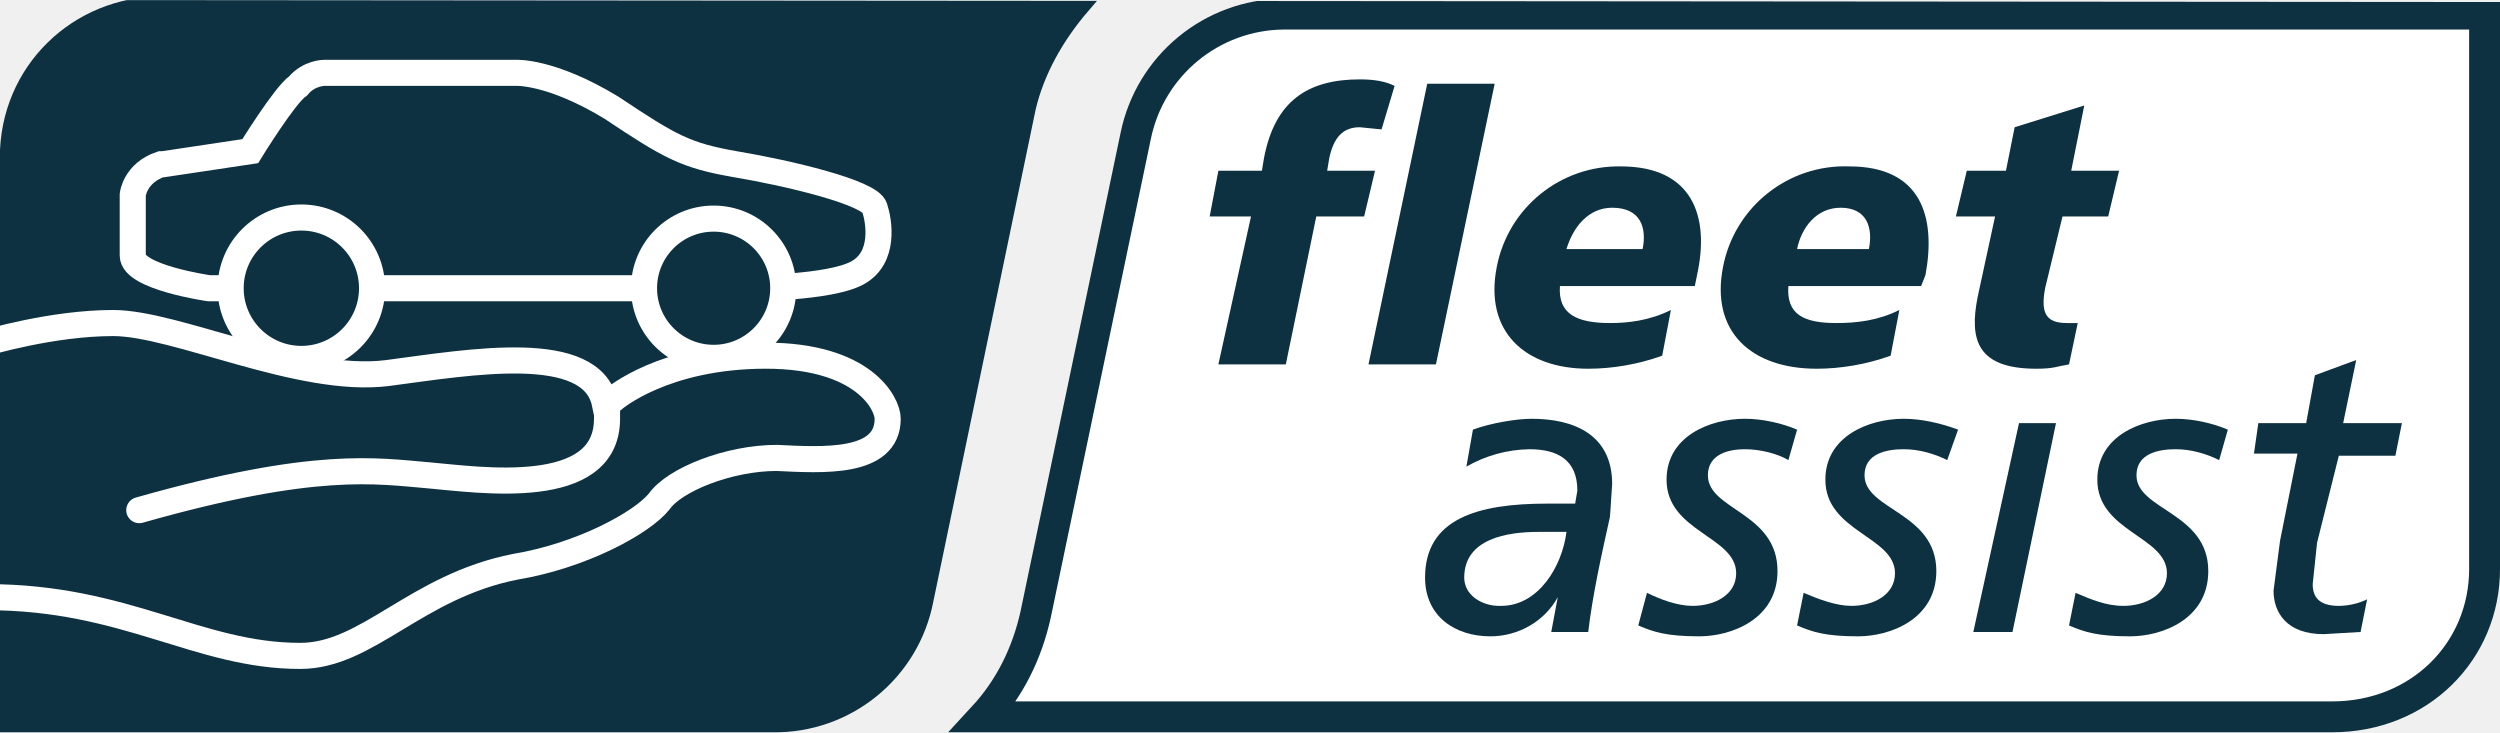
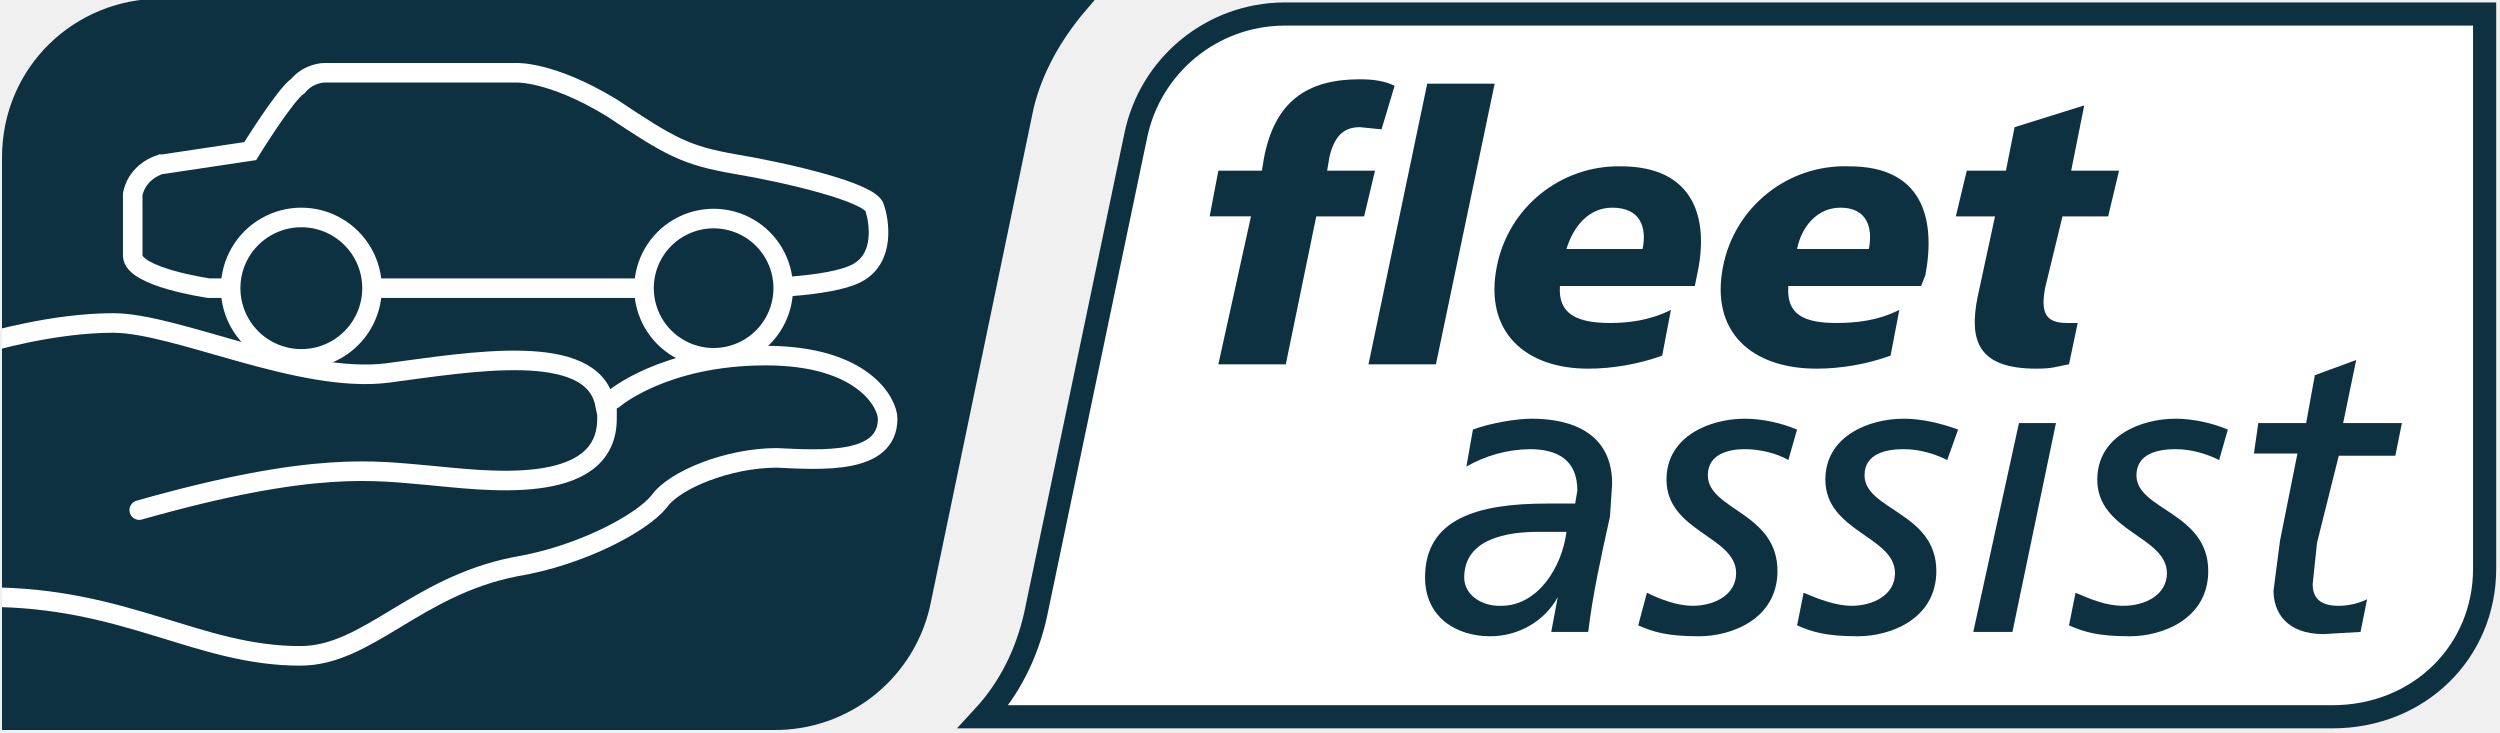
- <svg xmlns="http://www.w3.org/2000/svg" aria-label="Fleet Assist" role="img" viewBox="0 0 153.214 44.879">
+ <svg xmlns="http://www.w3.org/2000/svg" aria-label="Fleet Assist" role="img" viewBox="0 0 153.21 44.879">
  <defs>
    <clipPath id="clip-hand-line=cap" clipPathUnits="userSpaceOnUse">
-       <rect transform="matrix(0.9999997,-8.0807898e-4,0,-1,0,0)" y="-964.099" x="1019.176" height="33.753" width="115.282" />
+       <rect y="0" x=".123" height="44.879" width="153.087" />
    </clipPath>
  </defs>
-   <g fill="#0d3141" transform="matrix(1.33333,0,0,-1.33333,-1358.898,1284.364)" clip-path="url(#clip-hand-line=cap)">
-     <path d="m1064.378 930.327c1.2 1.3 2 2.9 2.4 4.7l4.6 22a7 7 0 006.8 5.6h55.2v-25.5c0-3.8-3-6.8-7-6.8z" fill="#fff" stroke="#0d3141" stroke-width="1.419" />
-     <path d="m1075.178 946.527h3.1l1.4 6.8h2.2l.5 2.1h-2.2l.1.6c.2.9.6 1.4 1.4 1.4l1-.1.6 2c-.4.2-.9.3-1.6.3-2.4.0-3.9-1-4.4-3.6l-.1-.6h-2l-.4-2.1h1.9z" />
-     <path d="m1082.078 946.527h3.1l2.7 12.9h-3.1z" />
-     <path d="m1091.178 951.827c.3 1 1 1.9 2.1 1.9 1.3.0 1.6-.9 1.4-1.9zm5.9-1.7.1.5c.6 2.7-.2 5-3.5 5a5.7 5.7.0 01-5.7-4.6c-.6-3 1.3-4.7 4.2-4.7 1.1.0 2.3.2 3.4.6l.4 2.1c-1-.5-2-.6-2.8-.6-1.5.0-2.4.4-2.3 1.7z" />
-     <path d="m1101.778 951.827c.2 1 .9 1.9 2 1.9 1.2.0 1.5-.9 1.3-1.9zm5.7-1.7.2.5c.5 2.7-.2 5-3.5 5a5.7 5.7.0 01-5.8-4.6c-.6-3 1.3-4.7 4.3-4.7 1.1.0 2.3.2 3.4.6l.4 2.1c-1-.5-2-.6-2.9-.6-1.5.0-2.3.4-2.2 1.7z" />
-     <path d="m1114.678 948.427h-.5c-1 0-1.2.5-1 1.6l.8 3.3h2.1l.5 2.1h-2.2l.6 3-3.2-1-.4-2h-1.8l-.5-2.1h1.8l-.8-3.7c-.4-2 0-3.3 2.7-3.3.8.0.9.1 1.5.2z" />
-     <path d="m1088.078 935.427c-.8.0-1.6.5-1.6 1.3.0 1.8 2 2.1 3.4 2.1h1.3c-.2-1.6-1.3-3.4-3-3.4m-1.6 6.4a6 6 0 002.9.8c1.3.0 2.2-.5 2.2-1.9l-.1-.6h-1.3c-3.2.0-5.6-.7-5.6-3.4.0-1.8 1.4-2.7 3-2.7 1.3.0 2.5.7 3.1 1.8l-.3-1.6h1.7c.2 1.7.6 3.5 1 5.3l.1 1.5c0 2.3-1.8 3-3.7 3-.7.0-1.9-.2-2.7-.5z" />
-     <path d="m1101.778 943.527c-.7.3-1.6.5-2.4.5-1.6.0-3.6-.8-3.6-2.8.0-2.4 3.2-2.6 3.2-4.3.0-1-1-1.5-2-1.5-.7.0-1.5.3-2.1.6l-.4-1.5c.7-.3 1.3-.5 2.8-.5s3.6.8 3.6 3c0 2.7-3.2 2.8-3.2 4.4.0 1 1 1.2 1.7 1.2s1.5-.2 2-.5z" />
-     <path d="m1109.178 943.527c-.8.3-1.7.5-2.5.5-1.6.0-3.6-.8-3.6-2.8.0-2.4 3.2-2.6 3.2-4.3.0-1-1-1.5-2-1.5-.7.0-1.5.3-2.2.6l-.3-1.5c.7-.3 1.3-.5 2.8-.5s3.6.8 3.6 3c0 2.7-3.3 2.8-3.3 4.4.0 1 1 1.2 1.8 1.2.7.0 1.4-.2 2-.5z" />
-     <path d="m1109.878 934.227h1.8l2 9.6h-1.7z" />
-     <path d="m1121.578 943.527c-.7.3-1.6.5-2.4.5-1.6.0-3.6-.8-3.6-2.8.0-2.4 3.2-2.6 3.2-4.3.0-1-1-1.5-2-1.5-.8.0-1.5.3-2.2.6l-.3-1.5c.7-.3 1.3-.5 2.8-.5s3.6.8 3.6 3c0 2.7-3.3 2.8-3.3 4.4.0 1 1 1.2 1.8 1.2.7.0 1.4-.2 2-.5z" />
-     <path d="m1122.778 942.427h2l-.8-4-.3-2.3c0-1 .6-2 2.3-2l1.7.1.3 1.5c-.4-.2-.9-.3-1.3-.3-.9.0-1.2.4-1.2 1l.2 1.9 1 4h2.6l.3 1.5h-2.7l.6 2.9-1.9-.7-.4-2.2h-2.2z" />
-     <path d="m1019.578 940.827v15.2c0 4 3.2 7 7 7h42.3c-1.2-1.4-2.1-3-2.5-4.7l-4.7-22.6a7 7 0 00-7-5.7h-35.1v2.7z" stroke="#0d3141" stroke-width=".82" />
-     <g stroke="#fff" stroke-width="1.199" transform="translate(-1.222433,0.1273893)">
-       <path d="m1027.8 955.6c-1.2-.4-1.3-1.4-1.3-1.4v-2.8c0-1 3.5-1.5 3.5-1.5h24.8s3.7.0 5 .7 1 2.4.8 3c-.2.7-4 1.6-6.4 2-2.3.4-3 .8-5.7 2.6-2.8 1.7-4.4 1.6-4.4 1.6h-8.8s-.7.0-1.2-.6c-.6-.4-2.2-3-2.2-3l-4-.6z" />
-       <path d="m1050 949.9a3.2 3.2.0 106.4.0 3.2 3.2.0 00-6.4.0z" />
-       <path d="m1031 949.9a3.25 3.25.0 106.5.0 3.25 3.25.0 00-6.5.0z" />
-       <path d="m1019.8 947.4s3 .9 5.8.9c2.9.0 8.6-2.8 12.6-2.3 3.8.5 9.4 1.5 10-1.4l.4.2s2.3 2 7 2c4.5.0 5.6-2.2 5.6-2.9.0-2.1-3-1.9-5.1-1.8-2.2.0-4.7-1-5.4-2-.8-1-3.6-2.5-6.6-3-4.6-.9-6.8-4.1-9.9-4.1-4.7.0-8 2.7-14.4 2.7m28.5 9v-.8c0-3.7-5.9-2.8-8.2-2.6-2.4.2-5.2.7-13.3-1.6" fill="#0d3141" stroke-linecap="round" />
+   <g fill="#0d3141" clip-path="url(#clip-hand-line=cap)">
+     <path fill="#fff" stroke="#0d3141" stroke-width="1.419" d="m60.267 43.927c1.6-1.733 2.667-3.867 3.2-6.267l6.133-29.333c.881-4.317 4.661-7.43 9.067-7.467h73.6v34c0 5.067-4 9.067-9.333 9.067z" />
+     <path d="m74.666 22.327h4.133l1.867-9.067h2.933l.667-2.8h-2.933l.133-.8c.267-1.2.8-1.867 1.867-1.867l1.333.133.8-2.667c-.533-.267-1.2-.4-2.133-.4-3.2.0-5.2 1.333-5.867 4.8l-.133.8H74.666l-.533 2.8h2.533z" />
+     <path d="m83.866 22.327h4.133l3.6-17.2H87.466z" />
+     <path d="m96 15.26c.4-1.333 1.333-2.533 2.8-2.533 1.733.0 2.133 1.2 1.866 2.533zm7.866 2.267.134-.667c.8-3.6-.267-6.667-4.667-6.667-3.686-.069-6.889 2.516-7.6 6.133-.8 4 1.733 6.267 5.6 6.267 1.467.0 3.067-.267 4.533-.8l.534-2.8c-1.334.667-2.667.8-3.733.8-2 0-3.2-.533-3.067-2.267z" />
+     <path d="m110.13 15.26c.267-1.333 1.2-2.533 2.667-2.533 1.6.0 2 1.2 1.733 2.533zm7.6 2.267.267-.667c.666-3.6-.267-6.667-4.667-6.667-3.735-.135-7.014 2.465-7.733 6.133-.8 4 1.733 6.267 5.733 6.267 1.467.0 3.067-.267 4.533-.8l.534-2.8c-1.334.667-2.667.8-3.867.8-2 0-3.067-.533-2.933-2.267z" />
+     <path d="m127.33 19.793h-.667c-1.333.0-1.6-.667-1.333-2.133l1.067-4.4h2.8l.666-2.8h-2.933l.8-4-4.267 1.333-.533 2.667h-2.4l-.667 2.8h2.4l-1.066 4.933c-.534 2.667.0 4.4 3.6 4.4 1.066.0 1.2-.133 2-.267z" />
+     <path d="m91.866 37.127c-1.067.0-2.133-.667-2.133-1.733.0-2.4 2.667-2.8 4.533-2.8h1.733c-.267 2.133-1.733 4.533-4 4.533m-2.133-8.533c1.177-.678 2.508-1.045 3.867-1.067 1.733.0 2.933.667 2.933 2.533l-.133.8h-1.733c-4.267.0-7.467.933-7.467 4.533.0 2.4 1.867 3.6 4 3.6 1.733.0 3.333-.933 4.133-2.4l-.4 2.133h2.267c.267-2.267.8-4.667 1.333-7.067l.133-2c0-3.067-2.4-4-4.933-4-.933.0-2.533.267-3.6.667z" />
+     <path d="m110.13 26.327c-.933-.4-2.133-.667-3.2-.667-2.133.0-4.8 1.067-4.8 3.733.0 3.2 4.267 3.467 4.267 5.733.0 1.333-1.334 2-2.667 2-.933.0-2-.4-2.8-.8l-.533 2c.933.4 1.733.667 3.733.667s4.8-1.067 4.8-4c0-3.6-4.267-3.733-4.267-5.867.0-1.333 1.334-1.6 2.267-1.6s2 .267 2.667.667z" />
+     <path d="m120 26.327c-1.067-.4-2.267-.667-3.334-.667-2.133.0-4.8 1.067-4.8 3.733.0 3.2 4.267 3.467 4.267 5.733.0 1.333-1.333 2-2.667 2-.933.0-2-.4-2.933-.8l-.4 2c.933.4 1.733.667 3.733.667s4.8-1.067 4.8-4c0-3.6-4.4-3.733-4.4-5.867.0-1.333 1.334-1.6 2.4-1.6.934.0 1.867.267 2.667.667z" />
+     <path d="m120.93 38.727h2.4l2.667-12.8h-2.267z" />
+     <path d="m136.53 26.327c-.933-.4-2.133-.667-3.2-.667-2.133.0-4.8 1.067-4.8 3.733.0 3.2 4.267 3.467 4.267 5.733.0 1.333-1.334 2-2.667 2-1.067.0-2-.4-2.933-.8l-.4 2c.933.4 1.733.667 3.733.667s4.8-1.067 4.8-4c0-3.6-4.4-3.733-4.4-5.867.0-1.333 1.333-1.6 2.4-1.6.933.0 1.867.267 2.667.667z" />
+     <path d="m138.13 27.793h2.667l-1.067 5.333-.4 3.067c0 1.333.8 2.667 3.067 2.667l2.266-.133.4-2c-.533.267-1.2.4-1.733.4-1.2.0-1.6-.533-1.6-1.333l.267-2.533 1.333-5.333h3.467l.4-2h-3.6l.8-3.867-2.534.933-.533 2.933h-2.933z" />
+     <path stroke="#0d3141" stroke-width=".82" d="m.533 29.927V9.66c0-5.333 4.267-9.333 9.333-9.333h56.4c-1.6 1.867-2.8 4-3.333 6.267l-6.267 30.133c-.844 4.469-4.786 7.679-9.333 7.6h-46.8v-3.6z" />
+     <g stroke="#fff" stroke-width="1.199">
+       <path d="m9.867 10.06c-1.6.533-1.733 1.867-1.733 1.867V15.66c0 1.333 4.667 2 4.667 2h33.067s4.933.0 6.667-.933c1.733-.933 1.333-3.2 1.067-4-.267-.933-5.333-2.133-8.533-2.667-3.067-.533-4-1.067-7.6-3.467C33.734 4.327 31.601 4.46 31.601 4.46h-11.733s-.933.0-1.6.8c-.8.533-2.933 4-2.933 4l-5.333.8z" />
+       <path d="m39.467 17.66c0-1.524.813-2.933 2.133-3.695 1.32-.762 2.947-.762 4.267.0 1.32.762 2.133 2.171 2.133 3.695s-.813 2.933-2.133 3.695-2.947.762-4.267.0-2.133-2.171-2.133-3.695z" />
+       <path d="m14.133 17.66c0-1.548.826-2.979 2.167-3.753s2.993-.774 4.333.0 2.167 2.205 2.167 3.753c0 1.548-.826 2.979-2.167 3.753-1.341.774-2.993.774-4.333.0-1.341-.774-2.167-2.205-2.167-3.753z" />
+       <path fill="#0d3141" stroke-linecap="round" d="m-.8 20.993s4-1.2 7.733-1.2c3.867.0 11.467 3.733 16.8 3.067 5.067-.667 12.533-2 13.333 1.867l.533-.267s3.067-2.667 9.333-2.667c6 0 7.467 2.933 7.467 3.867.0 2.8-4 2.533-6.8 2.4-2.933.0-6.267 1.333-7.2 2.667-1.067 1.333-4.8 3.333-8.8 4-6.133 1.2-9.067 5.467-13.2 5.467-6.267.0-10.667-3.6-19.2-3.6m38-12v1.067c0 4.933-7.867 3.733-10.933 3.467-3.2-.267-6.933-.933-17.733 2.133" />
    </g>
  </g>
</svg>
